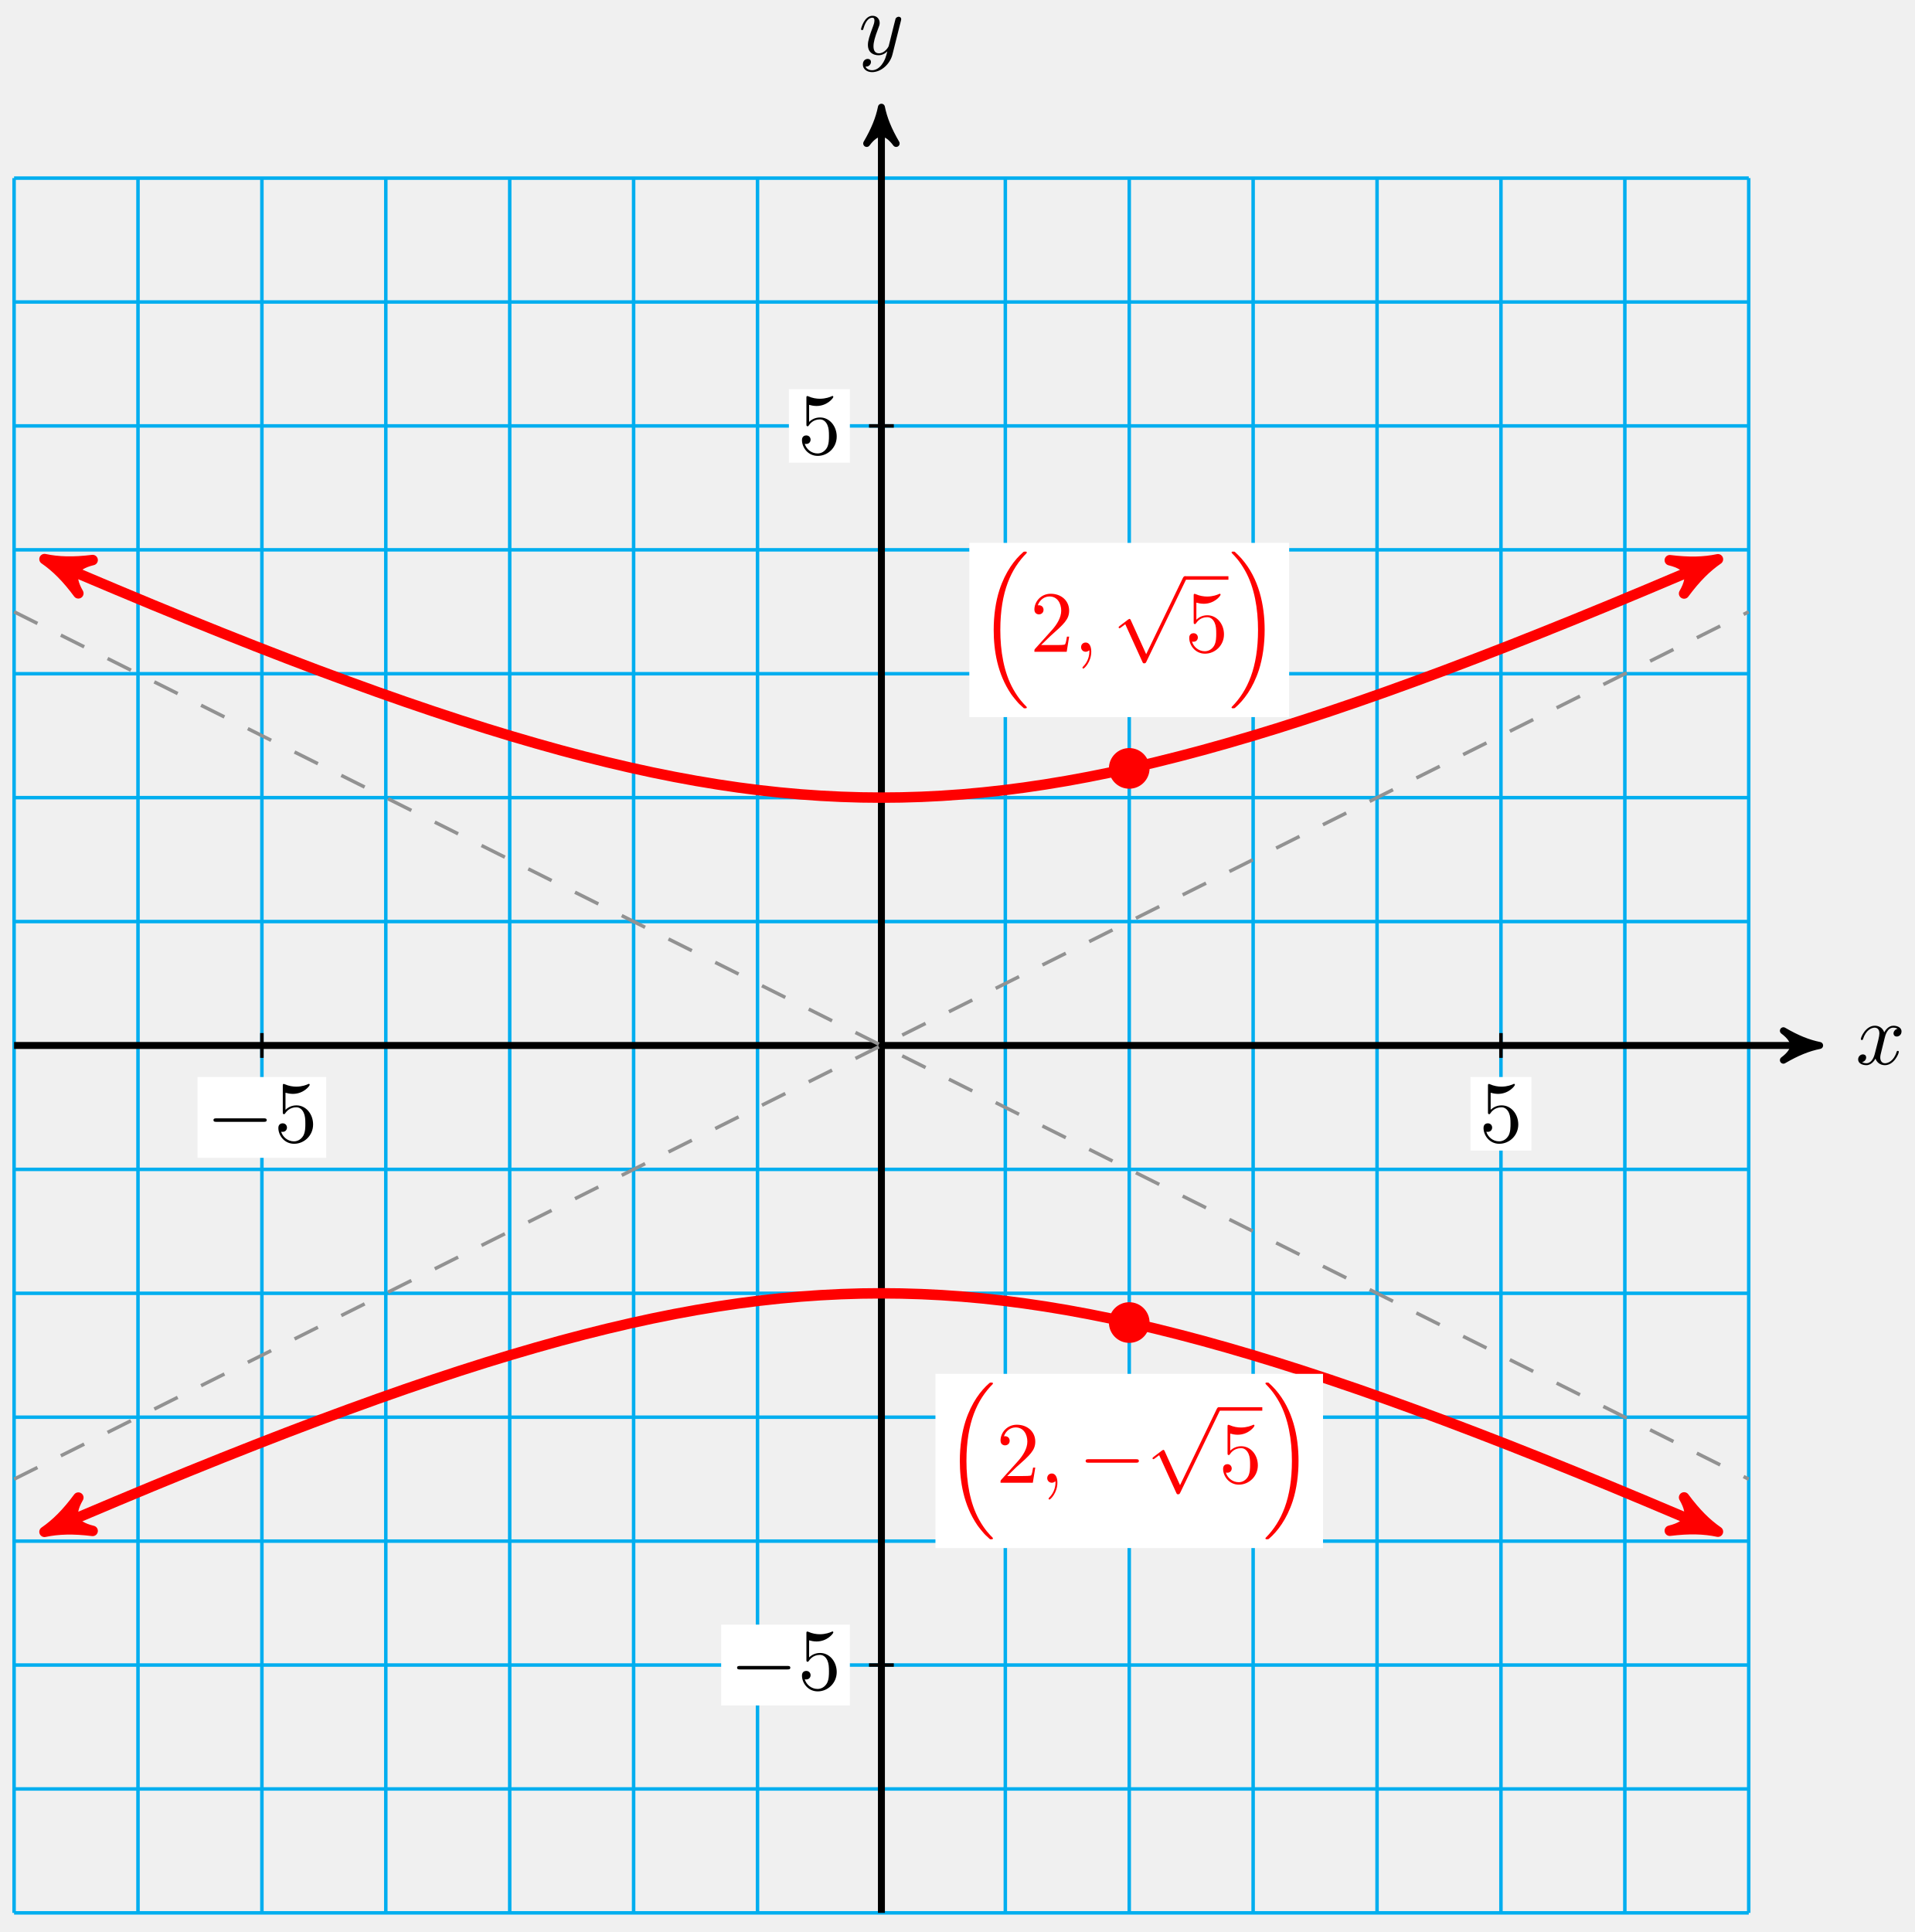
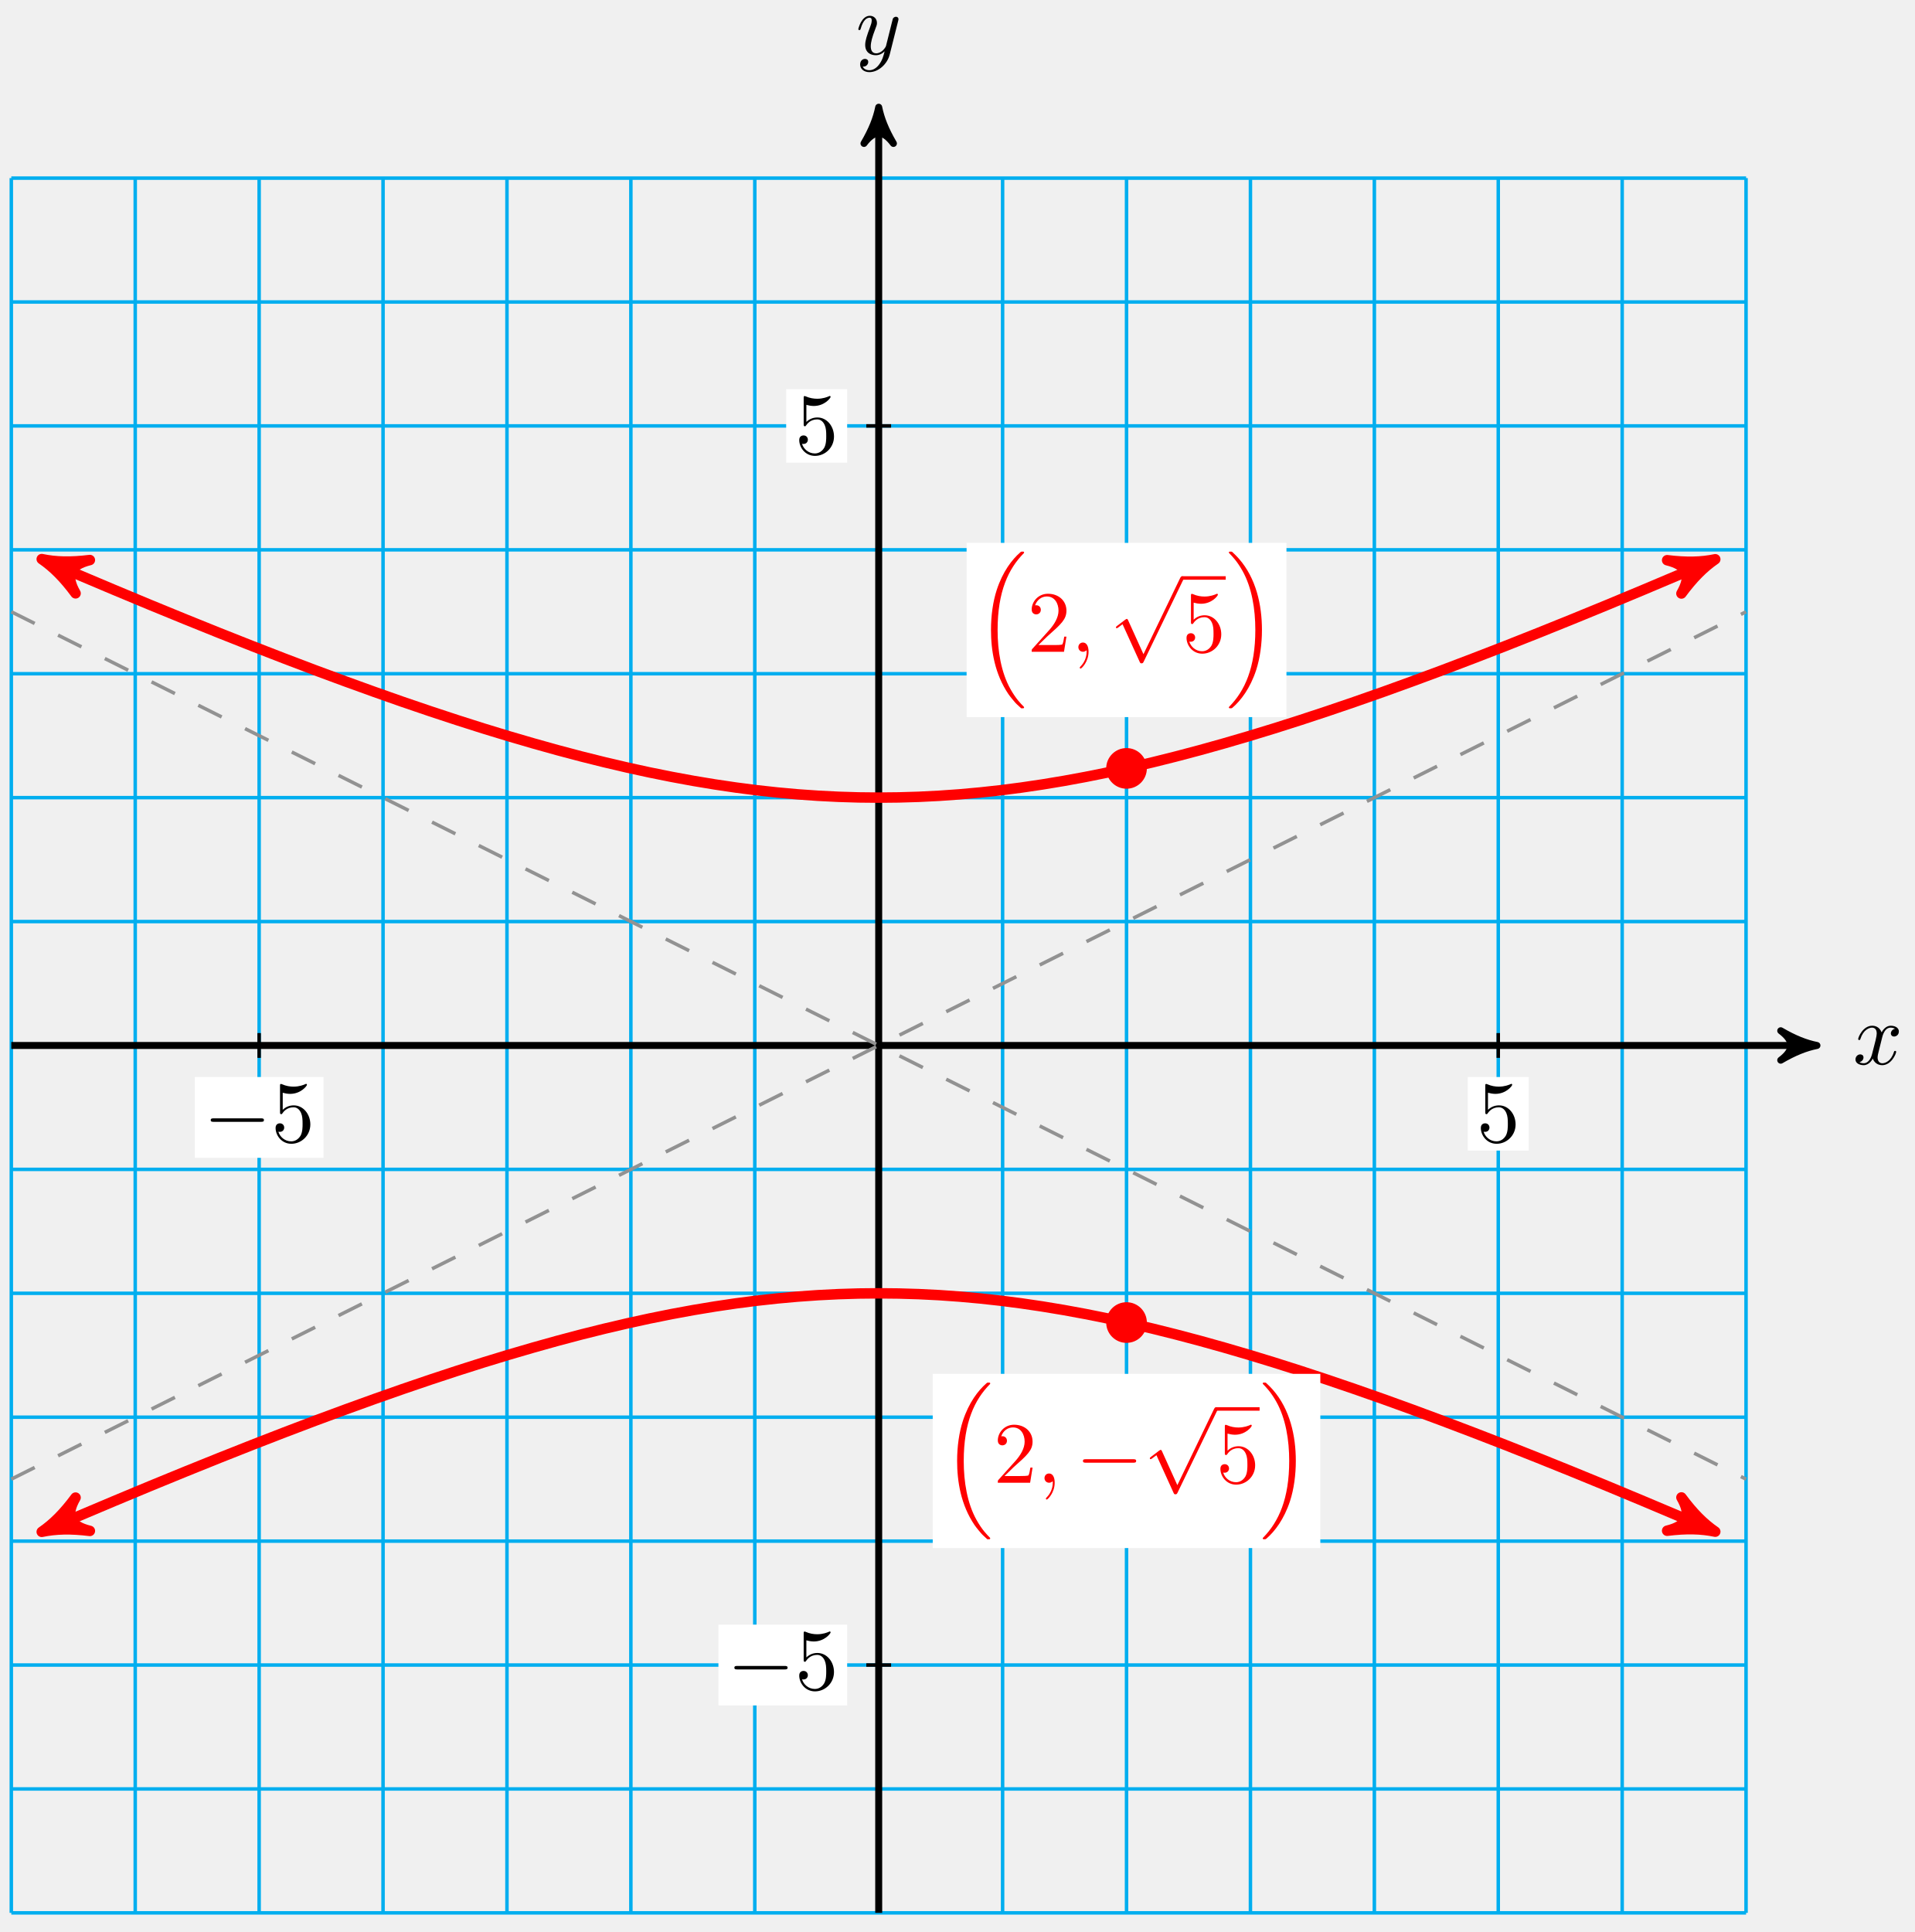
<svg xmlns="http://www.w3.org/2000/svg" xmlns:xlink="http://www.w3.org/1999/xlink" version="1.1" width="219" height="221" viewBox="0 0 219 221">
  <defs>
    <path id="font_1_2" d="M.334 .302C.34 .328 .363 .42 .433 .42 .438 .42 .462 .42 .483 .407 .455 .402 .435 .377 .435 .353 .435 .337 .446 .318 .473 .318 .495 .318 .527 .336 .527 .376 .527 .428 .468 .442 .434 .442 .376 .442 .341 .389 .329 .366 .304 .432 .25 .442 .221 .442 .117 .442 .06 .313 .06 .288 .06 .278 .07 .278 .072 .278 .08 .278 .083 .28 .085 .289 .119 .395 .185 .42 .219 .42 .238 .42 .273 .411 .273 .353 .273 .322 .256 .255 .219 .115 .203 .053 .168 .011 .124 .011 .118 .011 .095 .011 .074 .024 .099 .029 .121 .05 .121 .078 .121 .105 .099 .113 .084 .113 .054 .113 .029 .087 .029 .055 .029 .009 .079-.011 .123-.011 .189-.011 .225 .059 .228 .065 .24 .028 .276-.011 .336-.011 .439-.011 .496 .118 .496 .143 .496 .153 .487 .153 .484 .153 .475 .153 .473 .149 .471 .142 .438 .035 .37 .011 .338 .011 .299 .011 .283 .043 .283 .077 .283 .099 .289 .121 .3 .165L.334 .302Z" />
    <path id="font_1_3" d="M.486 .381C.49 .395 .49 .397 .49 .404 .49 .422 .476 .431 .461 .431 .451 .431 .435 .425 .426 .41 .424 .405 .416 .374 .412 .356 .405 .33 .398 .303 .392 .276L.347 .096C.343 .081 .3 .011 .234 .011 .183 .011 .172 .055 .172 .092 .172 .138 .189 .2 .223 .288 .239 .329 .243 .34 .243 .36 .243 .405 .211 .442 .161 .442 .066 .442 .029 .297 .029 .288 .029 .278 .039 .278 .041 .278 .051 .278 .052 .28 .057 .296 .084 .39 .124 .42 .158 .42 .166 .42 .183 .42 .183 .388 .183 .363 .173 .337 .166 .318 .126 .212 .108 .155 .108 .108 .108 .019 .171-.011 .23-.011 .269-.011 .303 .006 .331 .034 .318-.018 .306-.067 .266-.12 .24-.154 .202-.183 .156-.183 .142-.183 .097-.18 .08-.141 .096-.141 .109-.141 .123-.129 .133-.12 .143-.107 .143-.088 .143-.057 .116-.053 .106-.053 .083-.053 .05-.069 .05-.118 .05-.168 .094-.205 .156-.205 .259-.205 .362-.114 .39-.001L.486 .381Z" />
    <path id="font_2_1" d="M.659 .23C.676 .23 .694 .23 .694 .25 .694 .27 .676 .27 .659 .27H.118C.101 .27 .083 .27 .083 .25 .083 .23 .101 .23 .118 .23H.659Z" />
    <path id="font_3_2" d="M.449 .2C.449 .319 .367 .419 .259 .419 .211 .419 .168 .403 .132 .368V.564C.152 .558 .185 .551 .217 .551 .34 .551 .41 .642 .41 .655 .41 .661 .407 .666 .4 .666 .399 .666 .397 .666 .392 .663 .372 .654 .323 .634 .256 .634 .216 .634 .17 .641 .123 .662 .115 .665 .113 .665 .111 .665 .101 .665 .101 .657 .101 .641V.344C.101 .326 .101 .318 .115 .318 .122 .318 .124 .321 .128 .327 .139 .343 .176 .397 .257 .397 .309 .397 .334 .351 .342 .333 .358 .296 .36 .257 .36 .207 .36 .172 .36 .112 .336 .07 .312 .031 .275 .006 .229 .006 .156 .006 .099 .058 .082 .117 .085 .116 .088 .115 .099 .115 .132 .115 .149 .14 .149 .164 .149 .188 .132 .213 .099 .213 .085 .213 .05 .206 .05 .16 .05 .074 .119-.022 .231-.022 .347-.022 .449 .073 .449 .2Z" />
    <path id="font_4_1" d="M.515-1.748C.517-1.749 .526-1.759 .527-1.759H.549C.552-1.759 .56-1.758 .56-1.749 .56-1.745 .558-1.743 .556-1.74 .52-1.704 .466-1.649 .404-1.539 .296-1.347 .256-1.1 .256-.86 .256-.416 .382-.155 .557 .022 .56 .025 .56 .028 .56 .03 .56 .04 .553 .04 .541 .04 .528 .04 .526 .04 .517 .032 .422-.05 .315-.189 .246-.4 .203-.532 .18-.693 .18-.859 .18-1.096 .223-1.364 .38-1.596 .407-1.635 .444-1.676 .444-1.677 .454-1.689 .468-1.705 .476-1.712L.515-1.748Z" />
    <path id="font_3_1" d="M.127 .077 .233 .18C.389 .318 .449 .372 .449 .472 .449 .586 .359 .666 .237 .666 .124 .666 .05 .574 .05 .485 .05 .429 .1 .429 .103 .429 .12 .429 .155 .441 .155 .482 .155 .508 .137 .534 .102 .534 .094 .534 .092 .534 .089 .533 .112 .598 .166 .635 .224 .635 .315 .635 .358 .554 .358 .472 .358 .392 .308 .313 .253 .251L.061 .037C.05 .026 .05 .024 .05 0H.421L.449 .174H.424C.419 .144 .412 .1 .402 .085 .395 .077 .329 .077 .307 .077H.127Z" />
    <path id="font_1_1" d="M.203 .001C.203 .067 .178 .106 .139 .106 .106 .106 .086 .081 .086 .053 .086 .026 .106 0 .139 0 .151 0 .164 .004 .174 .013 .177 .015 .178 .016 .179 .016 .18 .016 .181 .015 .181 .001 .181-.073 .146-.133 .113-.166 .102-.177 .102-.179 .102-.182 .102-.189 .107-.193 .112-.193 .123-.193 .203-.116 .203 .001Z" />
    <path id="font_2_2" d="M.389-.855 .213-.466C.206-.45 .201-.45 .198-.45 .197-.45 .192-.45 .181-.458L.086-.53C.073-.54 .073-.543 .073-.546 .073-.551 .076-.557 .083-.557 .089-.557 .106-.543 .117-.535 .123-.53 .138-.519 .149-.511L.346-.944C.353-.96 .358-.96 .367-.96 .382-.96 .385-.954 .392-.94L.846 0C.853 .014 .853 .018 .853 .02 .853 .03 .845 .04 .833 .04 .825 .04 .818 .035 .81 .019L.389-.855Z" />
    <path id="font_4_2" d="M.416-.859C.416-.572 .349-.267 .152-.042 .138-.026 .101 .013 .077 .034 .07 .04 .068 .04 .055 .04 .045 .04 .036 .04 .036 .03 .036 .026 .04 .022 .042 .02 .076-.015 .13-.07 .192-.18 .3-.372 .34-.619 .34-.859 .34-1.293 .22-1.558 .04-1.741 .038-1.743 .036-1.746 .036-1.749 .036-1.759 .045-1.759 .055-1.759 .068-1.759 .07-1.759 .079-1.751 .174-1.669 .281-1.53 .35-1.319 .394-1.182 .416-1.02 .416-.859Z" />
  </defs>
-   <path transform="matrix(1,0,0,-1.00006,100.825,119.5904)" stroke-width=".399" stroke-linecap="butt" stroke-miterlimit="10" stroke-linejoin="miter" fill="none" stroke="#00aeef" d="M-99.214-99.214H99.214M-99.214-85.04H99.214M-99.214-70.867H99.214M-99.214-56.694H99.214M-99.214-42.52H99.214M-99.214-28.347H99.214M-99.214-14.173H99.214M-99.214 0H99.214M-99.214 14.173H99.214M-99.214 28.347H99.214M-99.214 42.52H99.214M-99.214 56.694H99.214M-99.214 70.867H99.214M-99.214 85.04H99.214M-99.214 99.209H99.214M-99.214-99.214V99.214M-85.04-99.214V99.214M-70.867-99.214V99.214M-56.694-99.214V99.214M-42.52-99.214V99.214M-28.347-99.214V99.214M-14.173-99.214V99.214M0-99.214V99.214M14.173-99.214V99.214M28.347-99.214V99.214M42.52-99.214V99.214M56.694-99.214V99.214M70.867-99.214V99.214M85.04-99.214V99.214M99.209-99.214V99.214M99.214 99.214" />
-   <path transform="matrix(1,0,0,-1.00006,100.825,119.5904)" stroke-width=".797" stroke-linecap="butt" stroke-miterlimit="10" stroke-linejoin="miter" fill="none" stroke="#000000" d="M-99.214 0H106.283" />
-   <path transform="matrix(1,0,0,-1.00006,207.1083,119.5904)" d="M1.036 0C-.259 .259-1.554 .777-3.108 1.684-1.554 .518-1.554-.518-3.108-1.684-1.554-.777-.259-.259 1.036 0Z" />
-   <path transform="matrix(1,0,0,-1.00006,207.1083,119.5904)" stroke-width=".797" stroke-linecap="butt" stroke-linejoin="round" fill="none" stroke="#000000" d="M1.036 0C-.259 .259-1.554 .777-3.108 1.684-1.554 .518-1.554-.518-3.108-1.684-1.554-.777-.259-.259 1.036 0Z" />
-   <use data-text="x" xlink:href="#font_1_2" transform="matrix(9.9626,0,0,-9.963197,212.262,121.7355)" />
-   <path transform="matrix(1,0,0,-1.00006,100.825,119.5904)" stroke-width=".797" stroke-linecap="butt" stroke-miterlimit="10" stroke-linejoin="miter" fill="none" stroke="#000000" d="M0-99.214V106.283" />
-   <path transform="matrix(0,-1.00006,-1,-0,100.825,13.30069)" d="M1.036 0C-.259 .259-1.554 .777-3.108 1.684-1.554 .518-1.554-.518-3.108-1.684-1.554-.777-.259-.259 1.036 0Z" />
-   <path transform="matrix(0,-1.00006,-1,-0,100.825,13.30069)" stroke-width=".797" stroke-linecap="butt" stroke-linejoin="round" fill="none" stroke="#000000" d="M1.036 0C-.259 .259-1.554 .777-3.108 1.684-1.554 .518-1.554-.518-3.108-1.684-1.554-.777-.259-.259 1.036 0Z" />
-   <use data-text="y" xlink:href="#font_1_3" transform="matrix(9.9626,0,0,-9.963197,98.204,6.209595)" />
-   <path transform="matrix(1,0,0,-1.00006,100.825,119.5904)" stroke-width=".399" stroke-linecap="butt" stroke-miterlimit="10" stroke-linejoin="miter" fill="none" stroke="#000000" d="M1.417-70.867H-1.417" />
-   <path transform="matrix(1,0,0,-1.00006,100.825,119.5904)" d="M-18.332-75.489H-3.609V-66.245H-18.332Z" fill="#ffffff" />
-   <use data-text="−" xlink:href="#font_2_1" transform="matrix(9.9626,0,0,-9.963197,83.489,193.2568)" />
-   <use data-text="5" xlink:href="#font_3_2" transform="matrix(9.9626,0,0,-9.963197,91.23799,193.2568)" />
-   <path transform="matrix(1,0,0,-1.00006,100.825,119.5904)" stroke-width=".399" stroke-linecap="butt" stroke-miterlimit="10" stroke-linejoin="miter" fill="none" stroke="#000000" d="M-70.867 1.417V-1.417" />
-   <path transform="matrix(1,0,0,-1.00006,100.825,119.5904)" d="M-78.228-12.852H-63.506V-3.609H-78.228Z" fill="#ffffff" />
-   <use data-text="−" xlink:href="#font_2_1" transform="matrix(9.9626,0,0,-9.963197,23.593,130.6171)" />
-   <use data-text="5" xlink:href="#font_3_2" transform="matrix(9.9626,0,0,-9.963197,31.342,130.6171)" />
-   <path transform="matrix(1,0,0,-1.00006,100.825,119.5904)" stroke-width=".399" stroke-linecap="butt" stroke-miterlimit="10" stroke-linejoin="miter" fill="none" stroke="#000000" d="M1.417 70.867H-1.417" />
-   <path transform="matrix(1,0,0,-1.00006,100.825,119.5904)" d="M-10.583 66.661H-3.609V75.073H-10.583Z" fill="#ffffff" />
-   <use data-text="5" xlink:href="#font_3_2" transform="matrix(9.9626,0,0,-9.963197,91.238,51.92934)" />
-   <path transform="matrix(1,0,0,-1.00006,100.825,119.5904)" stroke-width=".399" stroke-linecap="butt" stroke-miterlimit="10" stroke-linejoin="miter" fill="none" stroke="#000000" d="M70.867 1.417V-1.417" />
-   <path transform="matrix(1,0,0,-1.00006,100.825,119.5904)" d="M67.38-12.022H74.354V-3.609H67.38Z" fill="#ffffff" />
-   <use data-text="5" xlink:href="#font_3_2" transform="matrix(9.9626,0,0,-9.963197,169.201,130.6171)" />
-   <path transform="matrix(1,0,0,-1.00006,100.825,119.5904)" stroke-width=".399" stroke-linecap="butt" stroke-dasharray="2.989,2.989" stroke-miterlimit="10" stroke-linejoin="miter" fill="none" stroke="#929292" d="M-99.214-49.607 99.214 49.607" />
-   <path transform="matrix(1,0,0,-1.00006,100.825,119.5904)" stroke-width=".399" stroke-linecap="butt" stroke-dasharray="2.989,2.989" stroke-miterlimit="10" stroke-linejoin="miter" fill="none" stroke="#929292" d="M-99.214 49.607 99.214-49.607" />
-   <path transform="matrix(1,0,0,-1.00006,100.825,119.5904)" stroke-width="1.196" stroke-linecap="butt" stroke-miterlimit="10" stroke-linejoin="miter" fill="none" stroke="#ff0000" d="M-94.562 55.129C-93.04 54.475-93.04 54.475-91.823 53.958-90.606 53.44-88.688 52.631-87.512 52.137-86.336 51.644-84.486 50.871-83.349 50.401-82.213 49.932-80.421 49.198-79.321 48.75-78.222 48.303-76.489 47.605-75.425 47.179-74.361 46.754-72.683 46.089-71.653 45.685-70.623 45.281-68.999 44.651-68.001 44.267-67.003 43.884-65.428 43.285-64.46 42.922-63.492 42.559-61.963 41.992-61.023 41.649-60.084 41.305-58.602 40.77-57.69 40.444-56.778 40.119-55.338 39.611-54.451 39.304-53.565 38.997-52.164 38.52-51.302 38.231-50.439 37.942-49.076 37.492-48.237 37.22-47.398 36.948-46.072 36.526-45.254 36.27-44.436 36.015-43.141 35.621-42.343 35.382-41.545 35.144-40.281 34.774-39.502 34.552-38.723 34.329-37.49 33.984-36.729 33.777-35.967 33.57-34.76 33.25-34.015 33.058-33.269 32.866-32.086 32.571-31.356 32.395-30.625 32.218-29.464 31.948-28.747 31.785-28.031 31.623-26.894 31.375-26.19 31.227-25.486 31.079-24.367 30.854-23.675 30.721-22.982 30.587-21.88 30.384-21.198 30.265-20.515 30.145-19.428 29.966-18.755 29.86-18.081 29.754-17.01 29.595-16.345 29.503-15.68 29.41-14.62 29.274-13.961 29.195-13.303 29.117-12.252 29.002-11.6 28.936-10.947 28.871-9.907 28.776-9.259 28.724-8.611 28.672-7.574 28.6-6.93 28.561-6.286 28.522-5.256 28.47-4.615 28.444-3.974 28.418-2.948 28.386-2.308 28.373-1.668 28.36-.642 28.35-.004 28.35 .633 28.35 1.647 28.36 2.285 28.373 2.923 28.386 3.953 28.416 4.594 28.442 5.236 28.468 6.265 28.519 6.909 28.558 7.552 28.597 8.586 28.671 9.234 28.723 9.882 28.775 10.925 28.869 11.577 28.934 12.23 28.999 13.28 29.114 13.938 29.192 14.596 29.271 15.656 29.407 16.321 29.5 16.986 29.592 18.057 29.751 18.731 29.856 19.404 29.962 20.491 30.142 21.174 30.261 21.856 30.381 22.956 30.583 23.649 30.716 24.341 30.85 25.459 31.075 26.163 31.222 26.867 31.37 28.006 31.617 28.723 31.779 29.44 31.941 30.601 32.212 31.331 32.388 32.062 32.565 33.241 32.861 33.986 33.052 34.731 33.244 35.941 33.563 36.703 33.77 37.464 33.977 38.696 34.321 39.475 34.544 40.254 34.766 41.517 35.135 42.315 35.374 43.113 35.612 44.408 36.007 45.225 36.262 46.043 36.517 47.368 36.939 48.207 37.211 49.046 37.483 50.409 37.932 51.27 38.221 52.132 38.51 53.533 38.987 54.419 39.294 55.306 39.601 56.747 40.106 57.659 40.431 58.571 40.757 60.054 41.293 60.993 41.637 61.932 41.98 63.457 42.546 64.424 42.909 65.391 43.273 66.966 43.872 67.965 44.255 68.963 44.638 70.589 45.267 71.619 45.67 72.649 46.074 74.326 46.739 75.389 47.164 76.452 47.589 78.183 48.287 79.282 48.734 80.381 49.18 82.173 49.915 83.309 50.385 84.446 50.854 86.296 51.626 87.471 52.12 88.646 52.613 90.563 53.422 91.779 53.939 92.996 54.456 96.237 55.848 94.516 55.109" />
-   <path transform="matrix(-.91888,-.3944237,-.3944,.9189351,6.26313,64.45831)" d="M1.275 0C-.319 .319-1.913 .956-3.826 2.072-1.913 .638-1.913-.638-3.826-2.072-1.913-.956-.319-.319 1.275 0Z" fill="#ff0000" />
-   <path transform="matrix(-.91888,-.3944237,-.3944,.9189351,6.26313,64.45831)" stroke-width="1.196" stroke-linecap="butt" stroke-linejoin="round" fill="none" stroke="#ff0000" d="M1.275 0C-.319 .319-1.913 .956-3.826 2.072-1.913 .638-1.913-.638-3.826-2.072-1.913-.956-.319-.319 1.275 0Z" />
-   <path transform="matrix(.9189,-.3943836,-.39436,-.9189551,195.341,64.47817)" d="M1.275 0C-.319 .319-1.913 .956-3.826 2.072-1.913 .638-1.913-.638-3.826-2.072-1.913-.956-.319-.319 1.275 0Z" fill="#ff0000" />
-   <path transform="matrix(.9189,-.3943836,-.39436,-.9189551,195.341,64.47817)" stroke-width="1.196" stroke-linecap="butt" stroke-linejoin="round" fill="none" stroke="#ff0000" d="M1.275 0C-.319 .319-1.913 .956-3.826 2.072-1.913 .638-1.913-.638-3.826-2.072-1.913-.956-.319-.319 1.275 0Z" />
-   <path transform="matrix(1,0,0,-1.00006,100.825,119.5904)" stroke-width="1.196" stroke-linecap="butt" stroke-miterlimit="10" stroke-linejoin="miter" fill="none" stroke="#ff0000" d="M-94.562-55.129C-93.04-54.475-93.04-54.475-91.823-53.958-90.606-53.44-88.688-52.631-87.512-52.137-86.336-51.644-84.486-50.871-83.349-50.401-82.213-49.932-80.421-49.198-79.321-48.75-78.222-48.303-76.489-47.605-75.425-47.179-74.361-46.754-72.683-46.089-71.653-45.685-70.623-45.281-68.999-44.651-68.001-44.267-67.003-43.884-65.428-43.285-64.46-42.922-63.492-42.559-61.963-41.992-61.023-41.649-60.084-41.305-58.602-40.77-57.69-40.444-56.778-40.119-55.338-39.611-54.451-39.304-53.565-38.997-52.164-38.52-51.302-38.231-50.439-37.942-49.076-37.492-48.237-37.22-47.398-36.948-46.072-36.526-45.254-36.27-44.436-36.015-43.141-35.621-42.343-35.382-41.545-35.144-40.281-34.774-39.502-34.552-38.723-34.329-37.49-33.984-36.729-33.777-35.967-33.57-34.76-33.25-34.015-33.058-33.269-32.866-32.086-32.571-31.356-32.395-30.625-32.218-29.464-31.948-28.747-31.785-28.031-31.623-26.894-31.375-26.19-31.227-25.486-31.079-24.367-30.854-23.675-30.721-22.982-30.587-21.88-30.384-21.198-30.265-20.515-30.145-19.428-29.966-18.755-29.86-18.081-29.754-17.01-29.595-16.345-29.503-15.68-29.41-14.62-29.274-13.961-29.195-13.303-29.117-12.252-29.002-11.6-28.936-10.947-28.871-9.907-28.776-9.259-28.724-8.611-28.672-7.574-28.6-6.93-28.561-6.286-28.522-5.256-28.47-4.615-28.444-3.974-28.418-2.948-28.386-2.308-28.373-1.668-28.36-.642-28.35-.004-28.35 .633-28.35 1.647-28.36 2.285-28.373 2.923-28.386 3.953-28.416 4.594-28.442 5.236-28.468 6.265-28.519 6.909-28.558 7.552-28.597 8.586-28.671 9.234-28.723 9.882-28.775 10.925-28.869 11.577-28.934 12.23-28.999 13.28-29.114 13.938-29.192 14.596-29.271 15.656-29.407 16.321-29.5 16.986-29.592 18.057-29.751 18.731-29.856 19.404-29.962 20.491-30.142 21.174-30.261 21.856-30.381 22.956-30.583 23.649-30.716 24.341-30.85 25.459-31.075 26.163-31.222 26.867-31.37 28.006-31.617 28.723-31.779 29.44-31.941 30.601-32.212 31.331-32.388 32.062-32.565 33.241-32.861 33.986-33.052 34.731-33.244 35.941-33.563 36.703-33.77 37.464-33.977 38.696-34.321 39.475-34.544 40.254-34.766 41.517-35.135 42.315-35.374 43.113-35.612 44.408-36.007 45.225-36.262 46.043-36.517 47.368-36.939 48.207-37.211 49.046-37.483 50.409-37.932 51.27-38.221 52.132-38.51 53.533-38.987 54.419-39.294 55.306-39.601 56.747-40.106 57.659-40.431 58.571-40.757 60.054-41.293 60.993-41.637 61.932-41.98 63.457-42.546 64.424-42.909 65.391-43.273 66.966-43.872 67.965-44.255 68.963-44.638 70.589-45.267 71.619-45.67 72.649-46.074 74.326-46.739 75.389-47.164 76.452-47.589 78.183-48.287 79.282-48.734 80.381-49.18 82.173-49.915 83.309-50.385 84.446-50.854 86.296-51.626 87.471-52.12 88.646-52.613 90.563-53.422 91.779-53.939 92.996-54.456 96.237-55.848 94.516-55.109" />
-   <path transform="matrix(-.91888,.3944237,.3944,.9189351,6.26313,174.7225)" d="M1.275 0C-.319 .319-1.913 .956-3.826 2.072-1.913 .638-1.913-.638-3.826-2.072-1.913-.956-.319-.319 1.275 0Z" fill="#ff0000" />
-   <path transform="matrix(-.91888,.3944237,.3944,.9189351,6.26313,174.7225)" stroke-width="1.196" stroke-linecap="butt" stroke-linejoin="round" fill="none" stroke="#ff0000" d="M1.275 0C-.319 .319-1.913 .956-3.826 2.072-1.913 .638-1.913-.638-3.826-2.072-1.913-.956-.319-.319 1.275 0Z" />
-   <path transform="matrix(.9189,.3943836,.39436,-.9189551,195.341,174.7026)" d="M1.275 0C-.319 .319-1.913 .956-3.826 2.072-1.913 .638-1.913-.638-3.826-2.072-1.913-.956-.319-.319 1.275 0Z" fill="#ff0000" />
-   <path transform="matrix(.9189,.3943836,.39436,-.9189551,195.341,174.7026)" stroke-width="1.196" stroke-linecap="butt" stroke-linejoin="round" fill="none" stroke="#ff0000" d="M1.275 0C-.319 .319-1.913 .956-3.826 2.072-1.913 .638-1.913-.638-3.826-2.072-1.913-.956-.319-.319 1.275 0Z" />
-   <path transform="matrix(1,0,0,-1.00006,100.825,119.5904)" d="M30.473 31.692C30.473 32.867 29.521 33.818 28.347 33.818 27.173 33.818 26.221 32.867 26.221 31.692 26.221 30.518 27.173 29.567 28.347 29.567 29.521 29.567 30.473 30.518 30.473 31.692ZM28.347 31.692" fill="#ff0000" />
-   <path transform="matrix(1,0,0,-1.00006,100.825,119.5904)" stroke-width=".399" stroke-linecap="butt" stroke-miterlimit="10" stroke-linejoin="miter" fill="none" stroke="#ff0000" d="M30.473 31.692C30.473 32.867 29.521 33.818 28.347 33.818 27.173 33.818 26.221 32.867 26.221 31.692 26.221 30.518 27.173 29.567 28.347 29.567 29.521 29.567 30.473 30.518 30.473 31.692ZM28.347 31.692" />
-   <path transform="matrix(1,0,0,-1.00006,100.825,119.5904)" d="M10.054 37.561H46.64V57.487H10.054Z" fill="#ffffff" />
-   <use data-text="(" xlink:href="#font_4_1" transform="matrix(9.9626,0,0,-9.963197,111.875,63.49603)" fill="#ff0000" />
-   <use data-text="2" xlink:href="#font_3_1" transform="matrix(9.9626,0,0,-9.963197,117.825,74.55469)" fill="#ff0000" />
-   <use data-text="," xlink:href="#font_1_1" transform="matrix(9.9626,0,0,-9.963197,122.807,74.55469)" fill="#ff0000" />
-   <use data-text="√" xlink:href="#font_2_2" transform="matrix(9.9626,0,0,-9.963197,127.234,66.3132)" fill="#ff0000" />
-   <path transform="matrix(1,0,0,-1.00006,-73.95,-32.0477)" stroke-width=".399" stroke-linecap="butt" stroke-miterlimit="10" stroke-linejoin="miter" fill="none" stroke="#ff0000" d="M209.487-98.156H214.468" />
-   <use data-text="5" xlink:href="#font_3_2" transform="matrix(9.9626,0,0,-9.963197,135.537,74.55469)" fill="#ff0000" />
-   <use data-text=")" xlink:href="#font_4_2" transform="matrix(9.9626,0,0,-9.963197,140.518,63.49603)" fill="#ff0000" />
-   <path transform="matrix(1,0,0,-1.00006,100.825,119.5904)" d="M30.473-31.692C30.473-30.518 29.521-29.567 28.347-29.567 27.173-29.567 26.221-30.518 26.221-31.692 26.221-32.867 27.173-33.818 28.347-33.818 29.521-33.818 30.473-32.867 30.473-31.692ZM28.347-31.692" fill="#ff0000" />
-   <path transform="matrix(1,0,0,-1.00006,100.825,119.5904)" stroke-width=".399" stroke-linecap="butt" stroke-miterlimit="10" stroke-linejoin="miter" fill="none" stroke="#ff0000" d="M30.473-31.692C30.473-30.518 29.521-29.567 28.347-29.567 27.173-29.567 26.221-30.518 26.221-31.692 26.221-32.867 27.173-33.818 28.347-33.818 29.521-33.818 30.473-32.867 30.473-31.692ZM28.347-31.692" />
-   <path transform="matrix(1,0,0,-1.00006,100.825,119.5904)" d="M6.18-57.487H50.514V-37.561H6.18Z" fill="#ffffff" />
-   <use data-text="(" xlink:href="#font_4_1" transform="matrix(9.9626,0,0,-9.963197,108.001,158.5497)" fill="#ff0000" />
-   <use data-text="2" xlink:href="#font_3_1" transform="matrix(9.9626,0,0,-9.963197,113.951,169.6084)" fill="#ff0000" />
-   <use data-text="," xlink:href="#font_1_1" transform="matrix(9.9626,0,0,-9.963197,118.933,169.6084)" fill="#ff0000" />
-   <use data-text="−" xlink:href="#font_2_1" transform="matrix(9.9626,0,0,-9.963197,123.36,169.6084)" fill="#ff0000" />
-   <use data-text="√" xlink:href="#font_2_2" transform="matrix(9.9626,0,0,-9.963197,131.109,161.3669)" fill="#ff0000" />
-   <path transform="matrix(1,0,0,-1.00006,-77.824,63.006)" stroke-width=".399" stroke-linecap="butt" stroke-miterlimit="10" stroke-linejoin="miter" fill="none" stroke="#ff0000" d="M217.235-98.156H222.217" />
-   <use data-text="5" xlink:href="#font_3_2" transform="matrix(9.9626,0,0,-9.963197,139.411,169.6084)" fill="#ff0000" />
-   <use data-text=")" xlink:href="#font_4_2" transform="matrix(9.9626,0,0,-9.963197,144.393,158.5497)" fill="#ff0000" />
+   <path transform="matrix(1.00006,0,0,-1.00006,100.5139,119.5904)" stroke-width=".399" stroke-linecap="butt" stroke-miterlimit="10" stroke-linejoin="miter" fill="none" stroke="#00aeef" d="M-99.214-99.214H99.214M-99.214-85.04H99.214M-99.214-70.867H99.214M-99.214-56.694H99.214M-99.214-42.52H99.214M-99.214-28.347H99.214M-99.214-14.173H99.214M-99.214 0H99.214M-99.214 14.173H99.214M-99.214 28.347H99.214M-99.214 42.52H99.214M-99.214 56.694H99.214M-99.214 70.867H99.214M-99.214 85.04H99.214M-99.214 99.209H99.214M-99.214-99.214V99.214M-85.04-99.214V99.214M-70.867-99.214V99.214M-56.694-99.214V99.214M-42.52-99.214V99.214M-28.347-99.214V99.214M-14.173-99.214V99.214M0-99.214V99.214M14.173-99.214V99.214M28.347-99.214V99.214M42.52-99.214V99.214M56.694-99.214V99.214M70.867-99.214V99.214M85.04-99.214V99.214M99.209-99.214V99.214M99.214 99.214" />
+   <path transform="matrix(1.00006,0,0,-1.00006,100.5139,119.5904)" stroke-width=".797" stroke-linecap="butt" stroke-miterlimit="10" stroke-linejoin="miter" fill="none" stroke="#000000" d="M-99.214 0H106.283" />
+   <path transform="matrix(1.00006,0,0,-1.00006,206.8037,119.5904)" d="M1.036 0C-.259 .259-1.554 .777-3.108 1.684-1.554 .518-1.554-.518-3.108-1.684-1.554-.777-.259-.259 1.036 0Z" />
+   <path transform="matrix(1.00006,0,0,-1.00006,206.8037,119.5904)" stroke-width=".797" stroke-linecap="butt" stroke-linejoin="round" fill="none" stroke="#000000" d="M1.036 0C-.259 .259-1.554 .777-3.108 1.684-1.554 .518-1.554-.518-3.108-1.684-1.554-.777-.259-.259 1.036 0Z" />
+   <use data-text="x" xlink:href="#font_1_2" transform="matrix(9.963197,0,0,-9.963197,211.9576,121.7355)" />
+   <path transform="matrix(1.00006,0,0,-1.00006,100.5139,119.5904)" stroke-width=".797" stroke-linecap="butt" stroke-miterlimit="10" stroke-linejoin="miter" fill="none" stroke="#000000" d="M0-99.214V106.283" />
+   <path transform="matrix(0,-1.00006,-1.00006,-0,100.5139,13.30069)" d="M1.036 0C-.259 .259-1.554 .777-3.108 1.684-1.554 .518-1.554-.518-3.108-1.684-1.554-.777-.259-.259 1.036 0Z" />
+   <path transform="matrix(0,-1.00006,-1.00006,-0,100.5139,13.30069)" stroke-width=".797" stroke-linecap="butt" stroke-linejoin="round" fill="none" stroke="#000000" d="M1.036 0C-.259 .259-1.554 .777-3.108 1.684-1.554 .518-1.554-.518-3.108-1.684-1.554-.777-.259-.259 1.036 0Z" />
+   <use data-text="y" xlink:href="#font_1_3" transform="matrix(9.963197,0,0,-9.963197,97.89279,6.209595)" />
+   <path transform="matrix(1.00006,0,0,-1.00006,100.5139,119.5904)" stroke-width=".399" stroke-linecap="butt" stroke-miterlimit="10" stroke-linejoin="miter" fill="none" stroke="#000000" d="M1.417-70.867H-1.417" />
+   <path transform="matrix(1.00006,0,0,-1.00006,100.5139,119.5904)" d="M-18.332-75.489H-3.609V-66.245H-18.332Z" fill="#ffffff" />
+   <use data-text="−" xlink:href="#font_2_1" transform="matrix(9.963197,0,0,-9.963197,83.1769,193.2568)" />
+   <use data-text="5" xlink:href="#font_3_2" transform="matrix(9.963197,0,0,-9.963197,90.92537,193.2568)" />
+   <path transform="matrix(1.00006,0,0,-1.00006,100.5139,119.5904)" stroke-width=".399" stroke-linecap="butt" stroke-miterlimit="10" stroke-linejoin="miter" fill="none" stroke="#000000" d="M-70.867 1.417V-1.417" />
+   <path transform="matrix(1.00006,0,0,-1.00006,100.5139,119.5904)" d="M-78.228-12.852H-63.506V-3.609H-78.228Z" fill="#ffffff" />
+   <use data-text="−" xlink:href="#font_2_1" transform="matrix(9.963197,0,0,-9.963197,23.2773,130.6171)" />
+   <use data-text="5" xlink:href="#font_3_2" transform="matrix(9.963197,0,0,-9.963197,31.02577,130.6171)" />
+   <path transform="matrix(1.00006,0,0,-1.00006,100.5139,119.5904)" stroke-width=".399" stroke-linecap="butt" stroke-miterlimit="10" stroke-linejoin="miter" fill="none" stroke="#000000" d="M1.417 70.867H-1.417" />
+   <path transform="matrix(1.00006,0,0,-1.00006,100.5139,119.5904)" d="M-10.583 66.661H-3.609V75.073H-10.583Z" fill="#ffffff" />
+   <use data-text="5" xlink:href="#font_3_2" transform="matrix(9.963197,0,0,-9.963197,90.92636,51.92934)" />
+   <path transform="matrix(1.00006,0,0,-1.00006,100.5139,119.5904)" stroke-width=".399" stroke-linecap="butt" stroke-miterlimit="10" stroke-linejoin="miter" fill="none" stroke="#000000" d="M70.867 1.417V-1.417" />
+   <path transform="matrix(1.00006,0,0,-1.00006,100.5139,119.5904)" d="M67.38-12.022H74.354V-3.609H67.38Z" fill="#ffffff" />
+   <use data-text="5" xlink:href="#font_3_2" transform="matrix(9.963197,0,0,-9.963197,168.894,130.6171)" />
+   <path transform="matrix(1.00006,0,0,-1.00006,100.5139,119.5904)" stroke-width=".399" stroke-linecap="butt" stroke-dasharray="2.989,2.989" stroke-miterlimit="10" stroke-linejoin="miter" fill="none" stroke="#929292" d="M-99.214-49.607 99.214 49.607" />
+   <path transform="matrix(1.00006,0,0,-1.00006,100.5139,119.5904)" stroke-width=".399" stroke-linecap="butt" stroke-dasharray="2.989,2.989" stroke-miterlimit="10" stroke-linejoin="miter" fill="none" stroke="#929292" d="M-99.214 49.607 99.214-49.607" />
+   <path transform="matrix(1.00006,0,0,-1.00006,100.5139,119.5904)" stroke-width="1.196" stroke-linecap="butt" stroke-miterlimit="10" stroke-linejoin="miter" fill="none" stroke="#ff0000" d="M-94.562 55.129C-93.04 54.475-93.04 54.475-91.823 53.958-90.606 53.44-88.688 52.631-87.512 52.137-86.336 51.644-84.486 50.871-83.349 50.401-82.213 49.932-80.421 49.198-79.321 48.75-78.222 48.303-76.489 47.605-75.425 47.179-74.361 46.754-72.683 46.089-71.653 45.685-70.623 45.281-68.999 44.651-68.001 44.267-67.003 43.884-65.428 43.285-64.46 42.922-63.492 42.559-61.963 41.992-61.023 41.649-60.084 41.305-58.602 40.77-57.69 40.444-56.778 40.119-55.338 39.611-54.451 39.304-53.565 38.997-52.164 38.52-51.302 38.231-50.439 37.942-49.076 37.492-48.237 37.22-47.398 36.948-46.072 36.526-45.254 36.27-44.436 36.015-43.141 35.621-42.343 35.382-41.545 35.144-40.281 34.774-39.502 34.552-38.723 34.329-37.49 33.984-36.729 33.777-35.967 33.57-34.76 33.25-34.015 33.058-33.269 32.866-32.086 32.571-31.356 32.395-30.625 32.218-29.464 31.948-28.747 31.785-28.031 31.623-26.894 31.375-26.19 31.227-25.486 31.079-24.367 30.854-23.675 30.721-22.982 30.587-21.88 30.384-21.198 30.265-20.515 30.145-19.428 29.966-18.755 29.86-18.081 29.754-17.01 29.595-16.345 29.503-15.68 29.41-14.62 29.274-13.961 29.195-13.303 29.117-12.252 29.002-11.6 28.936-10.947 28.871-9.907 28.776-9.259 28.724-8.611 28.672-7.574 28.6-6.93 28.561-6.286 28.522-5.256 28.47-4.615 28.444-3.974 28.418-2.948 28.386-2.308 28.373-1.668 28.36-.642 28.35-.004 28.35 .633 28.35 1.647 28.36 2.285 28.373 2.923 28.386 3.953 28.416 4.594 28.442 5.236 28.468 6.265 28.519 6.909 28.558 7.552 28.597 8.586 28.671 9.234 28.723 9.882 28.775 10.925 28.869 11.577 28.934 12.23 28.999 13.28 29.114 13.938 29.192 14.596 29.271 15.656 29.407 16.321 29.5 16.986 29.592 18.057 29.751 18.731 29.856 19.404 29.962 20.491 30.142 21.174 30.261 21.856 30.381 22.956 30.583 23.649 30.716 24.341 30.85 25.459 31.075 26.163 31.222 26.867 31.37 28.006 31.617 28.723 31.779 29.44 31.941 30.601 32.212 31.331 32.388 32.062 32.565 33.241 32.861 33.986 33.052 34.731 33.244 35.941 33.563 36.703 33.77 37.464 33.977 38.696 34.321 39.475 34.544 40.254 34.766 41.517 35.135 42.315 35.374 43.113 35.612 44.408 36.007 45.225 36.262 46.043 36.517 47.368 36.939 48.207 37.211 49.046 37.483 50.409 37.932 51.27 38.221 52.132 38.51 53.533 38.987 54.419 39.294 55.306 39.601 56.747 40.106 57.659 40.431 58.571 40.757 60.054 41.293 60.993 41.637 61.932 41.98 63.457 42.546 64.424 42.909 65.391 43.273 66.966 43.872 67.965 44.255 68.963 44.638 70.589 45.267 71.619 45.67 72.649 46.074 74.326 46.739 75.389 47.164 76.452 47.589 78.183 48.287 79.282 48.734 80.381 49.18 82.173 49.915 83.309 50.385 84.446 50.854 86.296 51.626 87.471 52.12 88.646 52.613 90.563 53.422 91.779 53.939 92.996 54.456 96.237 55.848 94.516 55.109" />
+   <path transform="matrix(-.9189351,-.3944237,-.3944237,.9189351,5.946404,64.45831)" d="M1.275 0C-.319 .319-1.913 .956-3.826 2.072-1.913 .638-1.913-.638-3.826-2.072-1.913-.956-.319-.319 1.275 0Z" fill="#ff0000" />
+   <path transform="matrix(-.9189351,-.3944237,-.3944237,.9189351,5.946404,64.45831)" stroke-width="1.196" stroke-linecap="butt" stroke-linejoin="round" fill="none" stroke="#ff0000" d="M1.275 0C-.319 .319-1.913 .956-3.826 2.072-1.913 .638-1.913-.638-3.826-2.072-1.913-.956-.319-.319 1.275 0Z" />
+   <path transform="matrix(.9189551,-.3943836,-.3943836,-.9189551,195.0356,64.47817)" d="M1.275 0C-.319 .319-1.913 .956-3.826 2.072-1.913 .638-1.913-.638-3.826-2.072-1.913-.956-.319-.319 1.275 0Z" fill="#ff0000" />
+   <path transform="matrix(.9189551,-.3943836,-.3943836,-.9189551,195.0356,64.47817)" stroke-width="1.196" stroke-linecap="butt" stroke-linejoin="round" fill="none" stroke="#ff0000" d="M1.275 0C-.319 .319-1.913 .956-3.826 2.072-1.913 .638-1.913-.638-3.826-2.072-1.913-.956-.319-.319 1.275 0Z" />
+   <path transform="matrix(1.00006,0,0,-1.00006,100.5139,119.5904)" stroke-width="1.196" stroke-linecap="butt" stroke-miterlimit="10" stroke-linejoin="miter" fill="none" stroke="#ff0000" d="M-94.562-55.129C-93.04-54.475-93.04-54.475-91.823-53.958-90.606-53.44-88.688-52.631-87.512-52.137-86.336-51.644-84.486-50.871-83.349-50.401-82.213-49.932-80.421-49.198-79.321-48.75-78.222-48.303-76.489-47.605-75.425-47.179-74.361-46.754-72.683-46.089-71.653-45.685-70.623-45.281-68.999-44.651-68.001-44.267-67.003-43.884-65.428-43.285-64.46-42.922-63.492-42.559-61.963-41.992-61.023-41.649-60.084-41.305-58.602-40.77-57.69-40.444-56.778-40.119-55.338-39.611-54.451-39.304-53.565-38.997-52.164-38.52-51.302-38.231-50.439-37.942-49.076-37.492-48.237-37.22-47.398-36.948-46.072-36.526-45.254-36.27-44.436-36.015-43.141-35.621-42.343-35.382-41.545-35.144-40.281-34.774-39.502-34.552-38.723-34.329-37.49-33.984-36.729-33.777-35.967-33.57-34.76-33.25-34.015-33.058-33.269-32.866-32.086-32.571-31.356-32.395-30.625-32.218-29.464-31.948-28.747-31.785-28.031-31.623-26.894-31.375-26.19-31.227-25.486-31.079-24.367-30.854-23.675-30.721-22.982-30.587-21.88-30.384-21.198-30.265-20.515-30.145-19.428-29.966-18.755-29.86-18.081-29.754-17.01-29.595-16.345-29.503-15.68-29.41-14.62-29.274-13.961-29.195-13.303-29.117-12.252-29.002-11.6-28.936-10.947-28.871-9.907-28.776-9.259-28.724-8.611-28.672-7.574-28.6-6.93-28.561-6.286-28.522-5.256-28.47-4.615-28.444-3.974-28.418-2.948-28.386-2.308-28.373-1.668-28.36-.642-28.35-.004-28.35 .633-28.35 1.647-28.36 2.285-28.373 2.923-28.386 3.953-28.416 4.594-28.442 5.236-28.468 6.265-28.519 6.909-28.558 7.552-28.597 8.586-28.671 9.234-28.723 9.882-28.775 10.925-28.869 11.577-28.934 12.23-28.999 13.28-29.114 13.938-29.192 14.596-29.271 15.656-29.407 16.321-29.5 16.986-29.592 18.057-29.751 18.731-29.856 19.404-29.962 20.491-30.142 21.174-30.261 21.856-30.381 22.956-30.583 23.649-30.716 24.341-30.85 25.459-31.075 26.163-31.222 26.867-31.37 28.006-31.617 28.723-31.779 29.44-31.941 30.601-32.212 31.331-32.388 32.062-32.565 33.241-32.861 33.986-33.052 34.731-33.244 35.941-33.563 36.703-33.77 37.464-33.977 38.696-34.321 39.475-34.544 40.254-34.766 41.517-35.135 42.315-35.374 43.113-35.612 44.408-36.007 45.225-36.262 46.043-36.517 47.368-36.939 48.207-37.211 49.046-37.483 50.409-37.932 51.27-38.221 52.132-38.51 53.533-38.987 54.419-39.294 55.306-39.601 56.747-40.106 57.659-40.431 58.571-40.757 60.054-41.293 60.993-41.637 61.932-41.98 63.457-42.546 64.424-42.909 65.391-43.273 66.966-43.872 67.965-44.255 68.963-44.638 70.589-45.267 71.619-45.67 72.649-46.074 74.326-46.739 75.389-47.164 76.452-47.589 78.183-48.287 79.282-48.734 80.381-49.18 82.173-49.915 83.309-50.385 84.446-50.854 86.296-51.626 87.471-52.12 88.646-52.613 90.563-53.422 91.779-53.939 92.996-54.456 96.237-55.848 94.516-55.109" />
+   <path transform="matrix(-.9189351,.3944237,.3944237,.9189351,5.946404,174.7225)" d="M1.275 0C-.319 .319-1.913 .956-3.826 2.072-1.913 .638-1.913-.638-3.826-2.072-1.913-.956-.319-.319 1.275 0Z" fill="#ff0000" />
+   <path transform="matrix(-.9189351,.3944237,.3944237,.9189351,5.946404,174.7225)" stroke-width="1.196" stroke-linecap="butt" stroke-linejoin="round" fill="none" stroke="#ff0000" d="M1.275 0C-.319 .319-1.913 .956-3.826 2.072-1.913 .638-1.913-.638-3.826-2.072-1.913-.956-.319-.319 1.275 0Z" />
+   <path transform="matrix(.9189551,.3943836,.3943836,-.9189551,195.0356,174.7026)" d="M1.275 0C-.319 .319-1.913 .956-3.826 2.072-1.913 .638-1.913-.638-3.826-2.072-1.913-.956-.319-.319 1.275 0Z" fill="#ff0000" />
+   <path transform="matrix(.9189551,.3943836,.3943836,-.9189551,195.0356,174.7026)" stroke-width="1.196" stroke-linecap="butt" stroke-linejoin="round" fill="none" stroke="#ff0000" d="M1.275 0C-.319 .319-1.913 .956-3.826 2.072-1.913 .638-1.913-.638-3.826-2.072-1.913-.956-.319-.319 1.275 0Z" />
+   <path transform="matrix(1.00006,0,0,-1.00006,100.5139,119.5904)" d="M30.473 31.692C30.473 32.867 29.521 33.818 28.347 33.818 27.173 33.818 26.221 32.867 26.221 31.692 26.221 30.518 27.173 29.567 28.347 29.567 29.521 29.567 30.473 30.518 30.473 31.692ZM28.347 31.692" fill="#ff0000" />
+   <path transform="matrix(1.00006,0,0,-1.00006,100.5139,119.5904)" stroke-width=".399" stroke-linecap="butt" stroke-miterlimit="10" stroke-linejoin="miter" fill="none" stroke="#ff0000" d="M30.473 31.692C30.473 32.867 29.521 33.818 28.347 33.818 27.173 33.818 26.221 32.867 26.221 31.692 26.221 30.518 27.173 29.567 28.347 29.567 29.521 29.567 30.473 30.518 30.473 31.692ZM28.347 31.692" />
+   <path transform="matrix(1.00006,0,0,-1.00006,100.5139,119.5904)" d="M10.054 37.561H46.64V57.487H10.054Z" fill="#ffffff" />
+   <use data-text="(" xlink:href="#font_4_1" transform="matrix(9.963197,0,0,-9.963197,111.5646,63.49603)" fill="#ff0000" />
+   <use data-text="2" xlink:href="#font_3_1" transform="matrix(9.963197,0,0,-9.963197,117.515,74.55469)" fill="#ff0000" />
+   <use data-text="," xlink:href="#font_1_1" transform="matrix(9.963197,0,0,-9.963197,122.4963,74.55469)" fill="#ff0000" />
+   <use data-text="√" xlink:href="#font_2_2" transform="matrix(9.963197,0,0,-9.963197,126.9245,66.3132)" fill="#ff0000" />
+   <path transform="matrix(1.00006,0,0,-1.00006,-70.95433,-32.0477)" stroke-width=".399" stroke-linecap="butt" stroke-miterlimit="10" stroke-linejoin="miter" fill="none" stroke="#ff0000" d="M206.169-98.156H211.15" />
+   <use data-text="5" xlink:href="#font_3_2" transform="matrix(9.963197,0,0,-9.963197,135.227,74.55469)" fill="#ff0000" />
+   <use data-text=")" xlink:href="#font_4_2" transform="matrix(9.963197,0,0,-9.963197,140.2083,63.49603)" fill="#ff0000" />
+   <path transform="matrix(1.00006,0,0,-1.00006,100.5139,119.5904)" d="M30.473-31.692C30.473-30.518 29.521-29.567 28.347-29.567 27.173-29.567 26.221-30.518 26.221-31.692 26.221-32.867 27.173-33.818 28.347-33.818 29.521-33.818 30.473-32.867 30.473-31.692ZM28.347-31.692" fill="#ff0000" />
+   <path transform="matrix(1.00006,0,0,-1.00006,100.5139,119.5904)" stroke-width=".399" stroke-linecap="butt" stroke-miterlimit="10" stroke-linejoin="miter" fill="none" stroke="#ff0000" d="M30.473-31.692C30.473-30.518 29.521-29.567 28.347-29.567 27.173-29.567 26.221-30.518 26.221-31.692 26.221-32.867 27.173-33.818 28.347-33.818 29.521-33.818 30.473-32.867 30.473-31.692ZM28.347-31.692" />
+   <path transform="matrix(1.00006,0,0,-1.00006,100.5139,119.5904)" d="M6.18-57.487H50.514V-37.561H6.18Z" fill="#ffffff" />
+   <use data-text="(" xlink:href="#font_4_1" transform="matrix(9.963197,0,0,-9.963197,107.6904,158.5497)" fill="#ff0000" />
+   <use data-text="2" xlink:href="#font_3_1" transform="matrix(9.963197,0,0,-9.963197,113.6407,169.6084)" fill="#ff0000" />
+   <use data-text="," xlink:href="#font_1_1" transform="matrix(9.963197,0,0,-9.963197,118.622,169.6084)" fill="#ff0000" />
+   <use data-text="−" xlink:href="#font_2_1" transform="matrix(9.963197,0,0,-9.963197,123.0503,169.6084)" fill="#ff0000" />
+   <use data-text="√" xlink:href="#font_2_2" transform="matrix(9.963197,0,0,-9.963197,130.7997,161.3669)" fill="#ff0000" />
+   <path transform="matrix(1.00006,0,0,-1.00006,-74.82857,63.006)" stroke-width=".399" stroke-linecap="butt" stroke-miterlimit="10" stroke-linejoin="miter" fill="none" stroke="#ff0000" d="M213.918-98.156H218.899" />
+   <use data-text="5" xlink:href="#font_3_2" transform="matrix(9.963197,0,0,-9.963197,139.1023,169.6084)" fill="#ff0000" />
+   <use data-text=")" xlink:href="#font_4_2" transform="matrix(9.963197,0,0,-9.963197,144.0836,158.5497)" fill="#ff0000" />
</svg>
